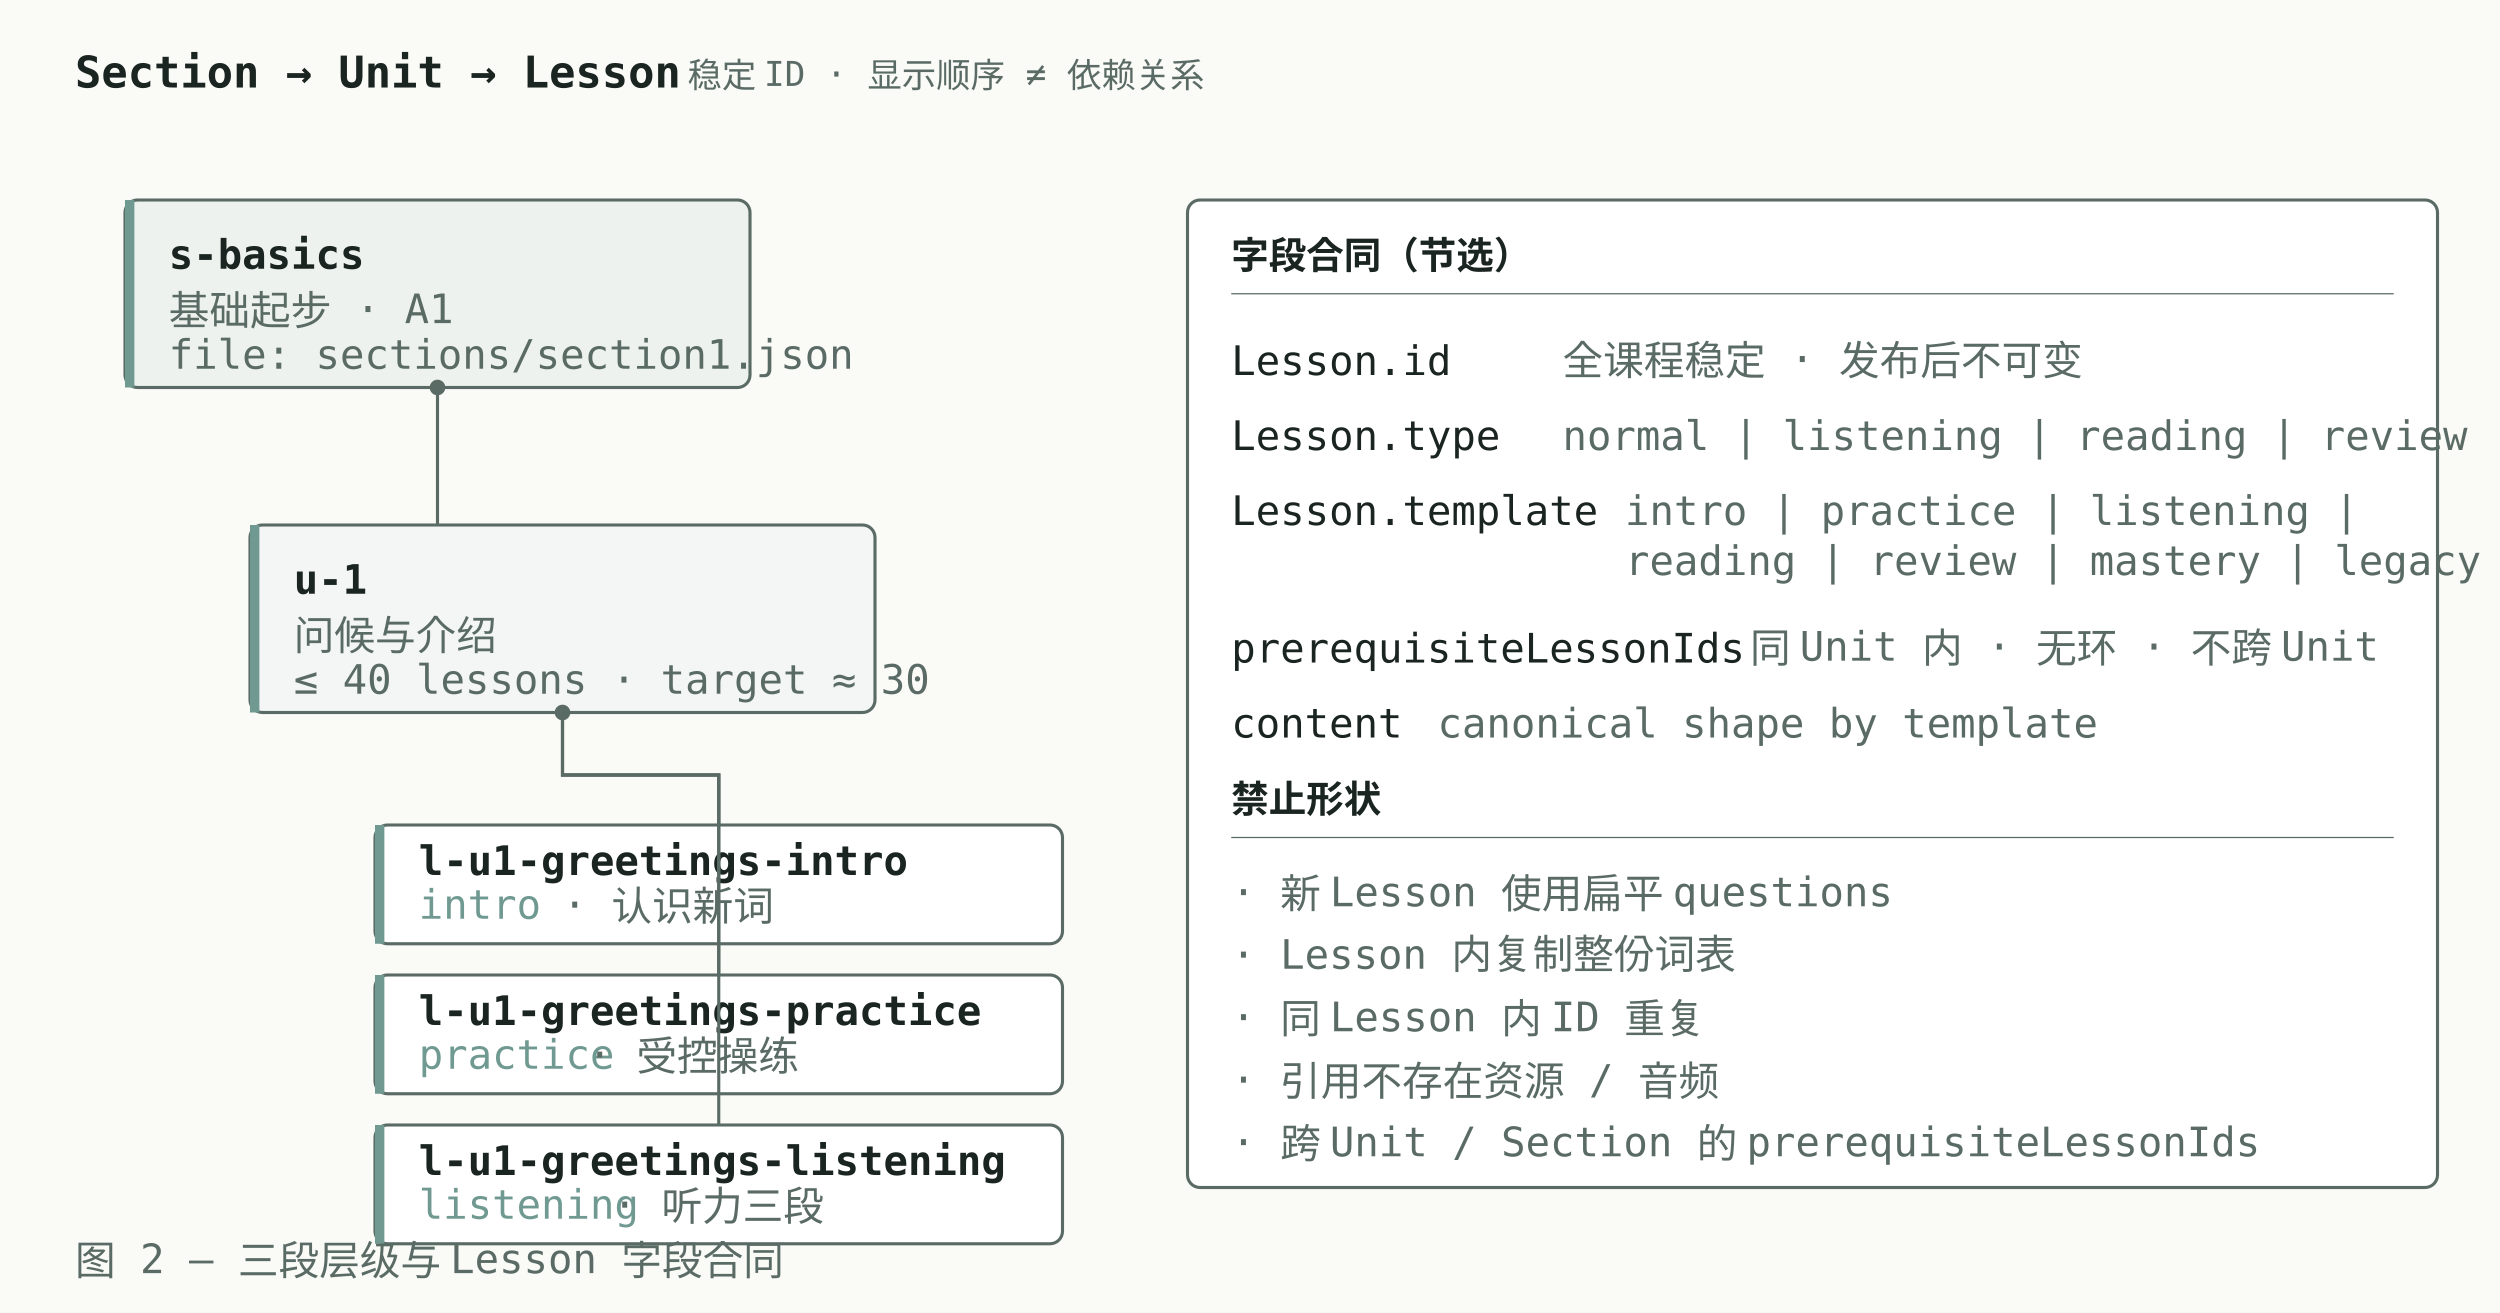
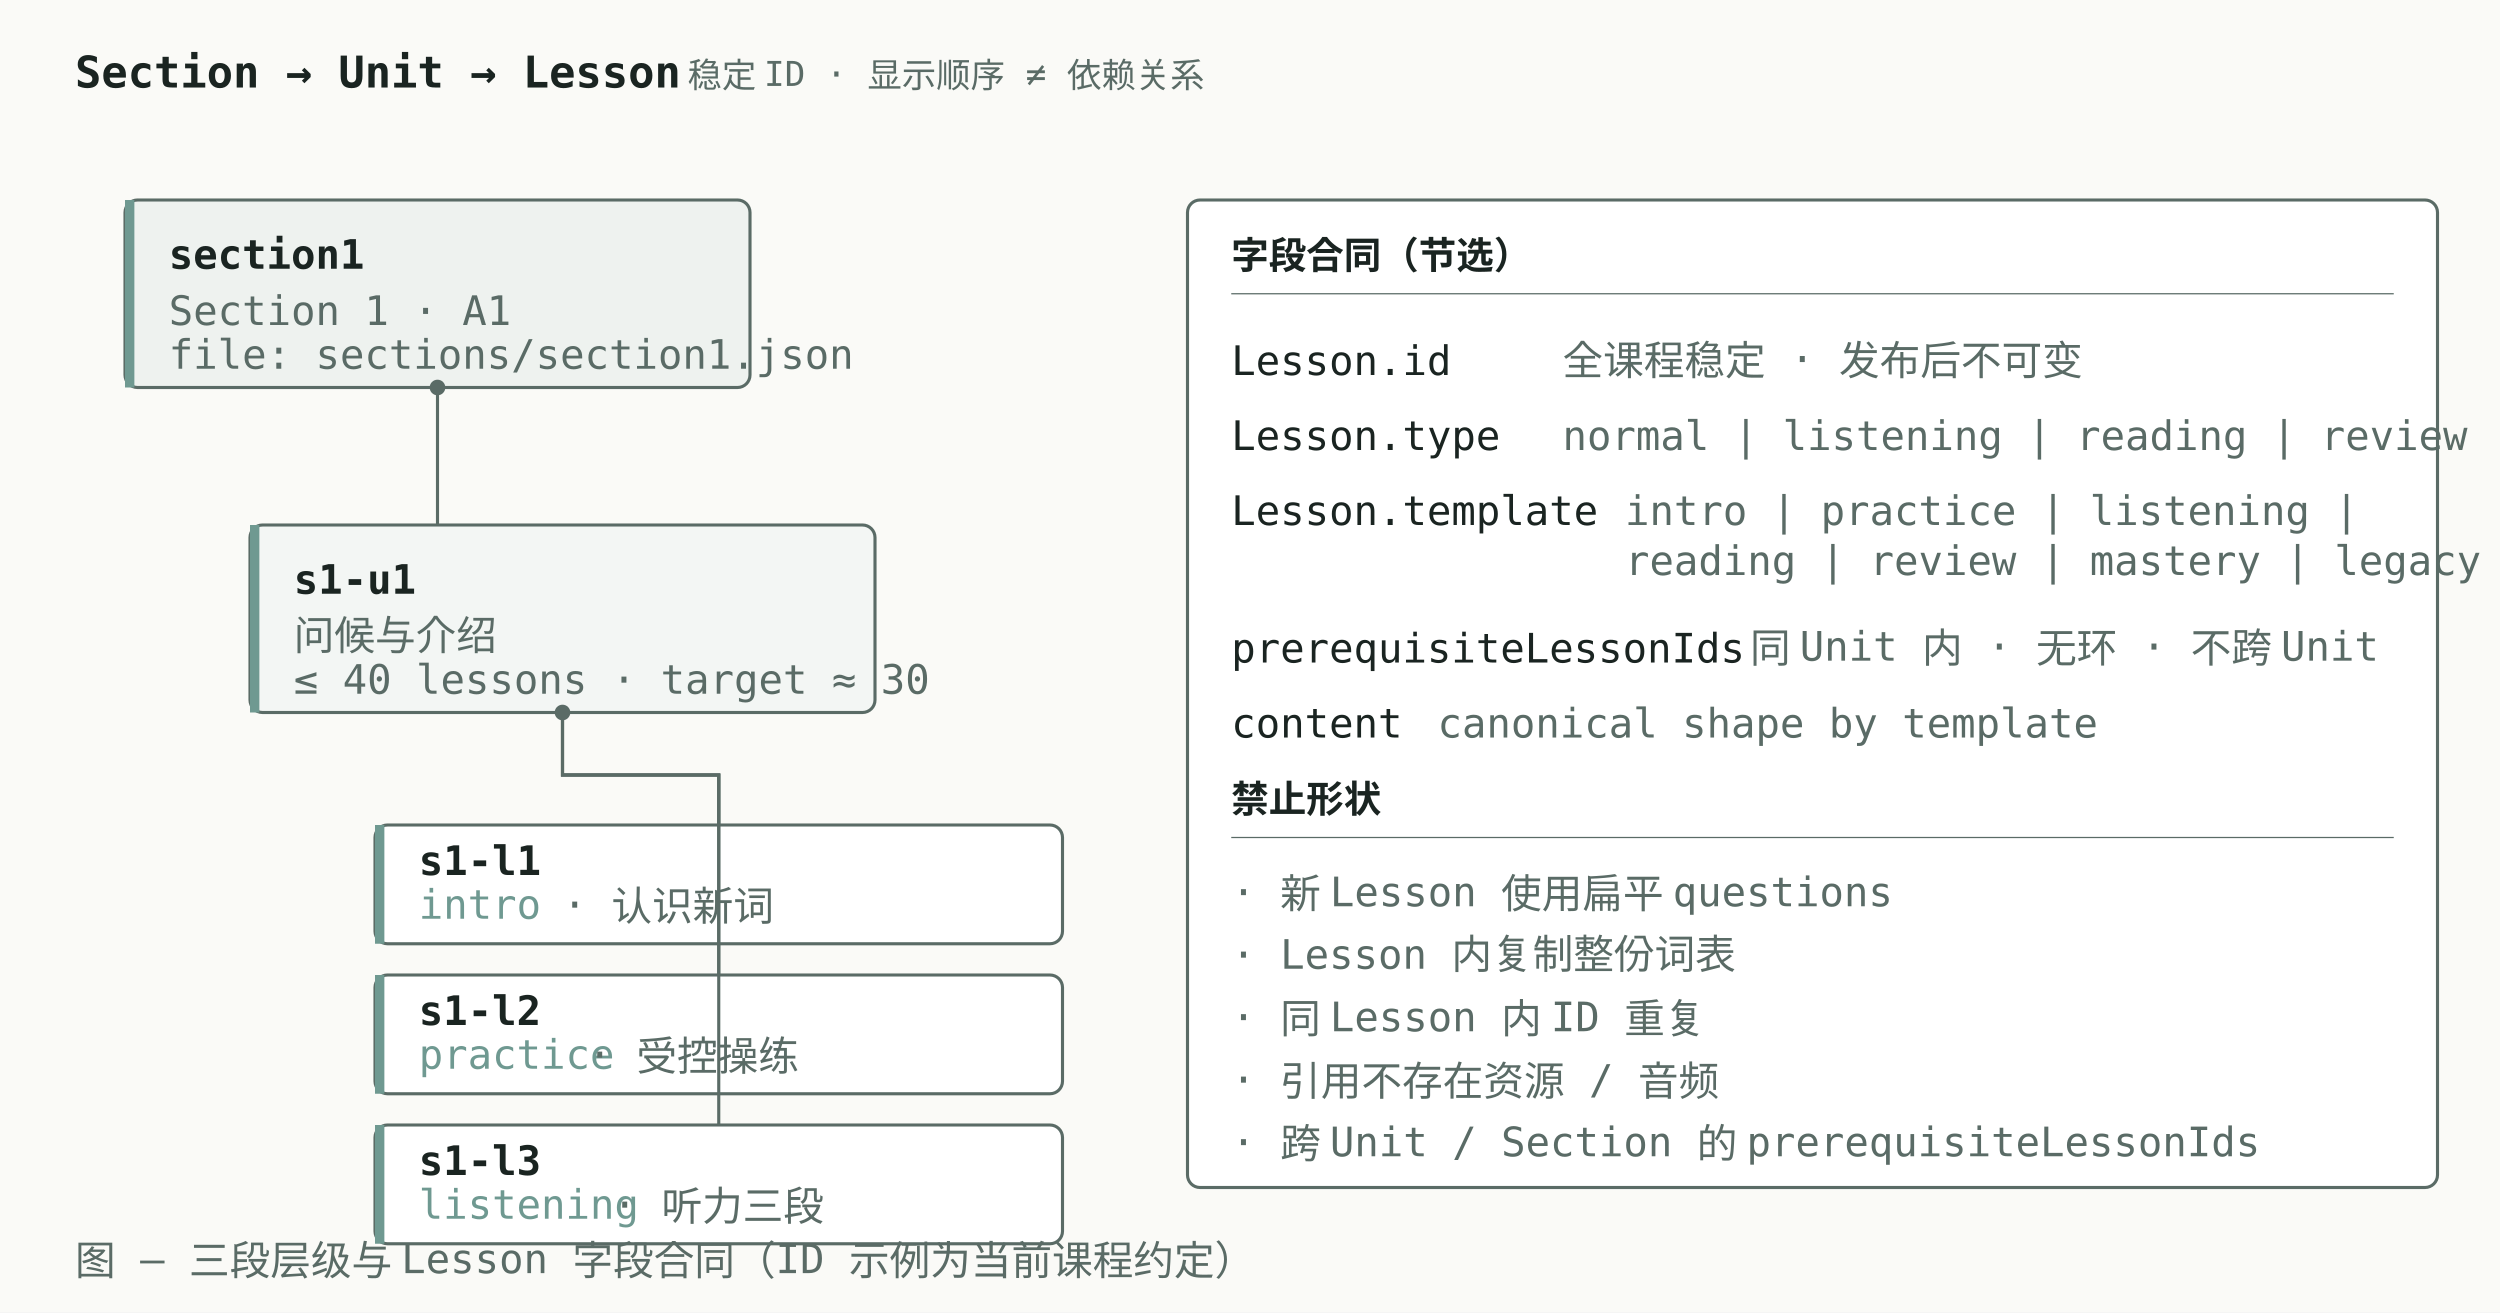
<svg xmlns="http://www.w3.org/2000/svg" viewBox="0 0 800 420" font-family="ui-monospace, 'JetBrains Mono', 'SF Mono', Consolas, monospace" font-size="13">
  <style>
    .bg { fill: #fafaf7; }
    .node { fill: #ffffff; stroke: #5a6b66; stroke-width: 1; }
    .node-section { fill: #eef2ef; }
    .node-unit { fill: #f3f6f4; }
    .accent { fill: #6f9991; }
    .text { fill: #1a2421; }
    .muted { fill: #5a6b66; }
    .tag { fill: #6f9991; }
    .edge { stroke: #5a6b66; stroke-width: 1; fill: none; }
  </style>
  <rect class="bg" width="800" height="420" />
  <text class="text" x="24" y="28" font-size="14" font-weight="600">Section → Unit → Lesson</text>
  <text class="muted" x="220" y="28" font-size="11">稳定 ID · 显示顺序 ≠ 依赖关系</text>
  <g transform="translate(40, 64)">
    <rect class="node node-section" width="200" height="60" rx="4" />
    <rect class="accent" width="3" height="60" />
-     <text class="text" x="14" y="22" font-weight="600">s-basics</text>
-     <text class="muted" x="14" y="40">基础起步 · A1</text>
+     <text class="text" x="14" y="22" font-weight="600">section1</text>
+     <text class="muted" x="14" y="40">Section 1 · A1</text>
    <text class="muted" x="14" y="54">file: sections/section1.json</text>
  </g>
  <g transform="translate(80, 168)">
    <rect class="node node-unit" width="200" height="60" rx="4" />
    <rect class="accent" x="0" y="0" width="3" height="60" />
-     <text class="text" x="14" y="22" font-weight="600">u-1</text>
+     <text class="text" x="14" y="22" font-weight="600">s1-u1</text>
    <text class="muted" x="14" y="40">问候与介绍</text>
    <text class="muted" x="14" y="54">≤ 40 lessons · target ≈ 30</text>
  </g>
  <path class="edge" d="M 140 124 L 140 168" />
  <circle cx="140" cy="124" r="2.5" fill="#5a6b66" />
  <g transform="translate(120, 264)">
    <rect class="node" width="220" height="38" rx="4" />
    <rect class="accent" width="3" height="38" />
-     <text class="text" x="14" y="16" font-weight="600">l-u1-greetings-intro</text>
+     <text class="text" x="14" y="16" font-weight="600">s1-l1</text>
    <text class="tag" x="14" y="30">intro</text>
    <text class="muted" x="60" y="30">· 认识新词</text>
  </g>
  <g transform="translate(120, 312)">
    <rect class="node" width="220" height="38" rx="4" />
    <rect class="accent" width="3" height="38" />
-     <text class="text" x="14" y="16" font-weight="600">l-u1-greetings-practice</text>
+     <text class="text" x="14" y="16" font-weight="600">s1-l2</text>
    <text class="tag" x="14" y="30">practice</text>
    <text class="muted" x="68" y="30">· 受控操练</text>
  </g>
  <g transform="translate(120, 360)">
    <rect class="node" width="220" height="38" rx="4" />
    <rect class="accent" width="3" height="38" />
-     <text class="text" x="14" y="16" font-weight="600">l-u1-greetings-listening</text>
+     <text class="text" x="14" y="16" font-weight="600">s1-l3</text>
    <text class="tag" x="14" y="30">listening</text>
    <text class="muted" x="76" y="30">· 听力三段</text>
  </g>
  <path class="edge" d="M 180 228 L 180 248 L 230 248 L 230 264" />
  <path class="edge" d="M 180 228 L 180 248 L 230 248 L 230 312" />
  <path class="edge" d="M 180 228 L 180 248 L 230 248 L 230 360" />
  <circle cx="180" cy="228" r="2.5" fill="#5a6b66" />
  <g transform="translate(380, 64)">
    <rect class="node" width="400" height="316" rx="4" />
    <text class="text" x="14" y="22" font-size="12" font-weight="600">字段合同（节选）</text>
    <line x1="14" y1="30" x2="386" y2="30" stroke="#5a6b66" stroke-width="0.4" />
    <text class="text" x="14" y="56">Lesson.id</text>
    <text class="muted" x="120" y="56">全课程稳定 · 发布后不可变</text>
    <text class="text" x="14" y="80">Lesson.type</text>
    <text class="muted" x="120" y="80">normal | listening | reading | review | challenge</text>
    <text class="text" x="14" y="104">Lesson.template</text>
    <text class="muted" x="140" y="104">intro | practice | listening |</text>
    <text class="muted" x="140" y="120">reading | review | mastery | legacy</text>
    <text class="text" x="14" y="148">prerequisiteLessonIds</text>
    <text class="muted" x="180" y="148">同 Unit 内 · 无环 · 不跨 Unit</text>
    <text class="text" x="14" y="172">content</text>
    <text class="muted" x="80" y="172">canonical shape by template</text>
    <text class="text" x="14" y="196" font-size="12" font-weight="600">禁止形状</text>
    <line x1="14" y1="204" x2="386" y2="204" stroke="#5a6b66" stroke-width="0.4" />
    <text class="muted" x="14" y="226">· 新 Lesson 使用扁平 questions</text>
    <text class="muted" x="14" y="246">· Lesson 内复制整份词表</text>
    <text class="muted" x="14" y="266">· 同 Lesson 内 ID 重复</text>
    <text class="muted" x="14" y="286">· 引用不存在资源 / 音频</text>
    <text class="muted" x="14" y="306">· 跨 Unit / Section 的 prerequisiteLessonIds</text>
  </g>
-   <text class="muted" x="24" y="408">图 2 — 三段层级与 Lesson 字段合同</text>
+   <text class="muted" x="24" y="408">图 — 三段层级与 Lesson 字段合同（ID 示例为当前课程约定）</text>
</svg>
